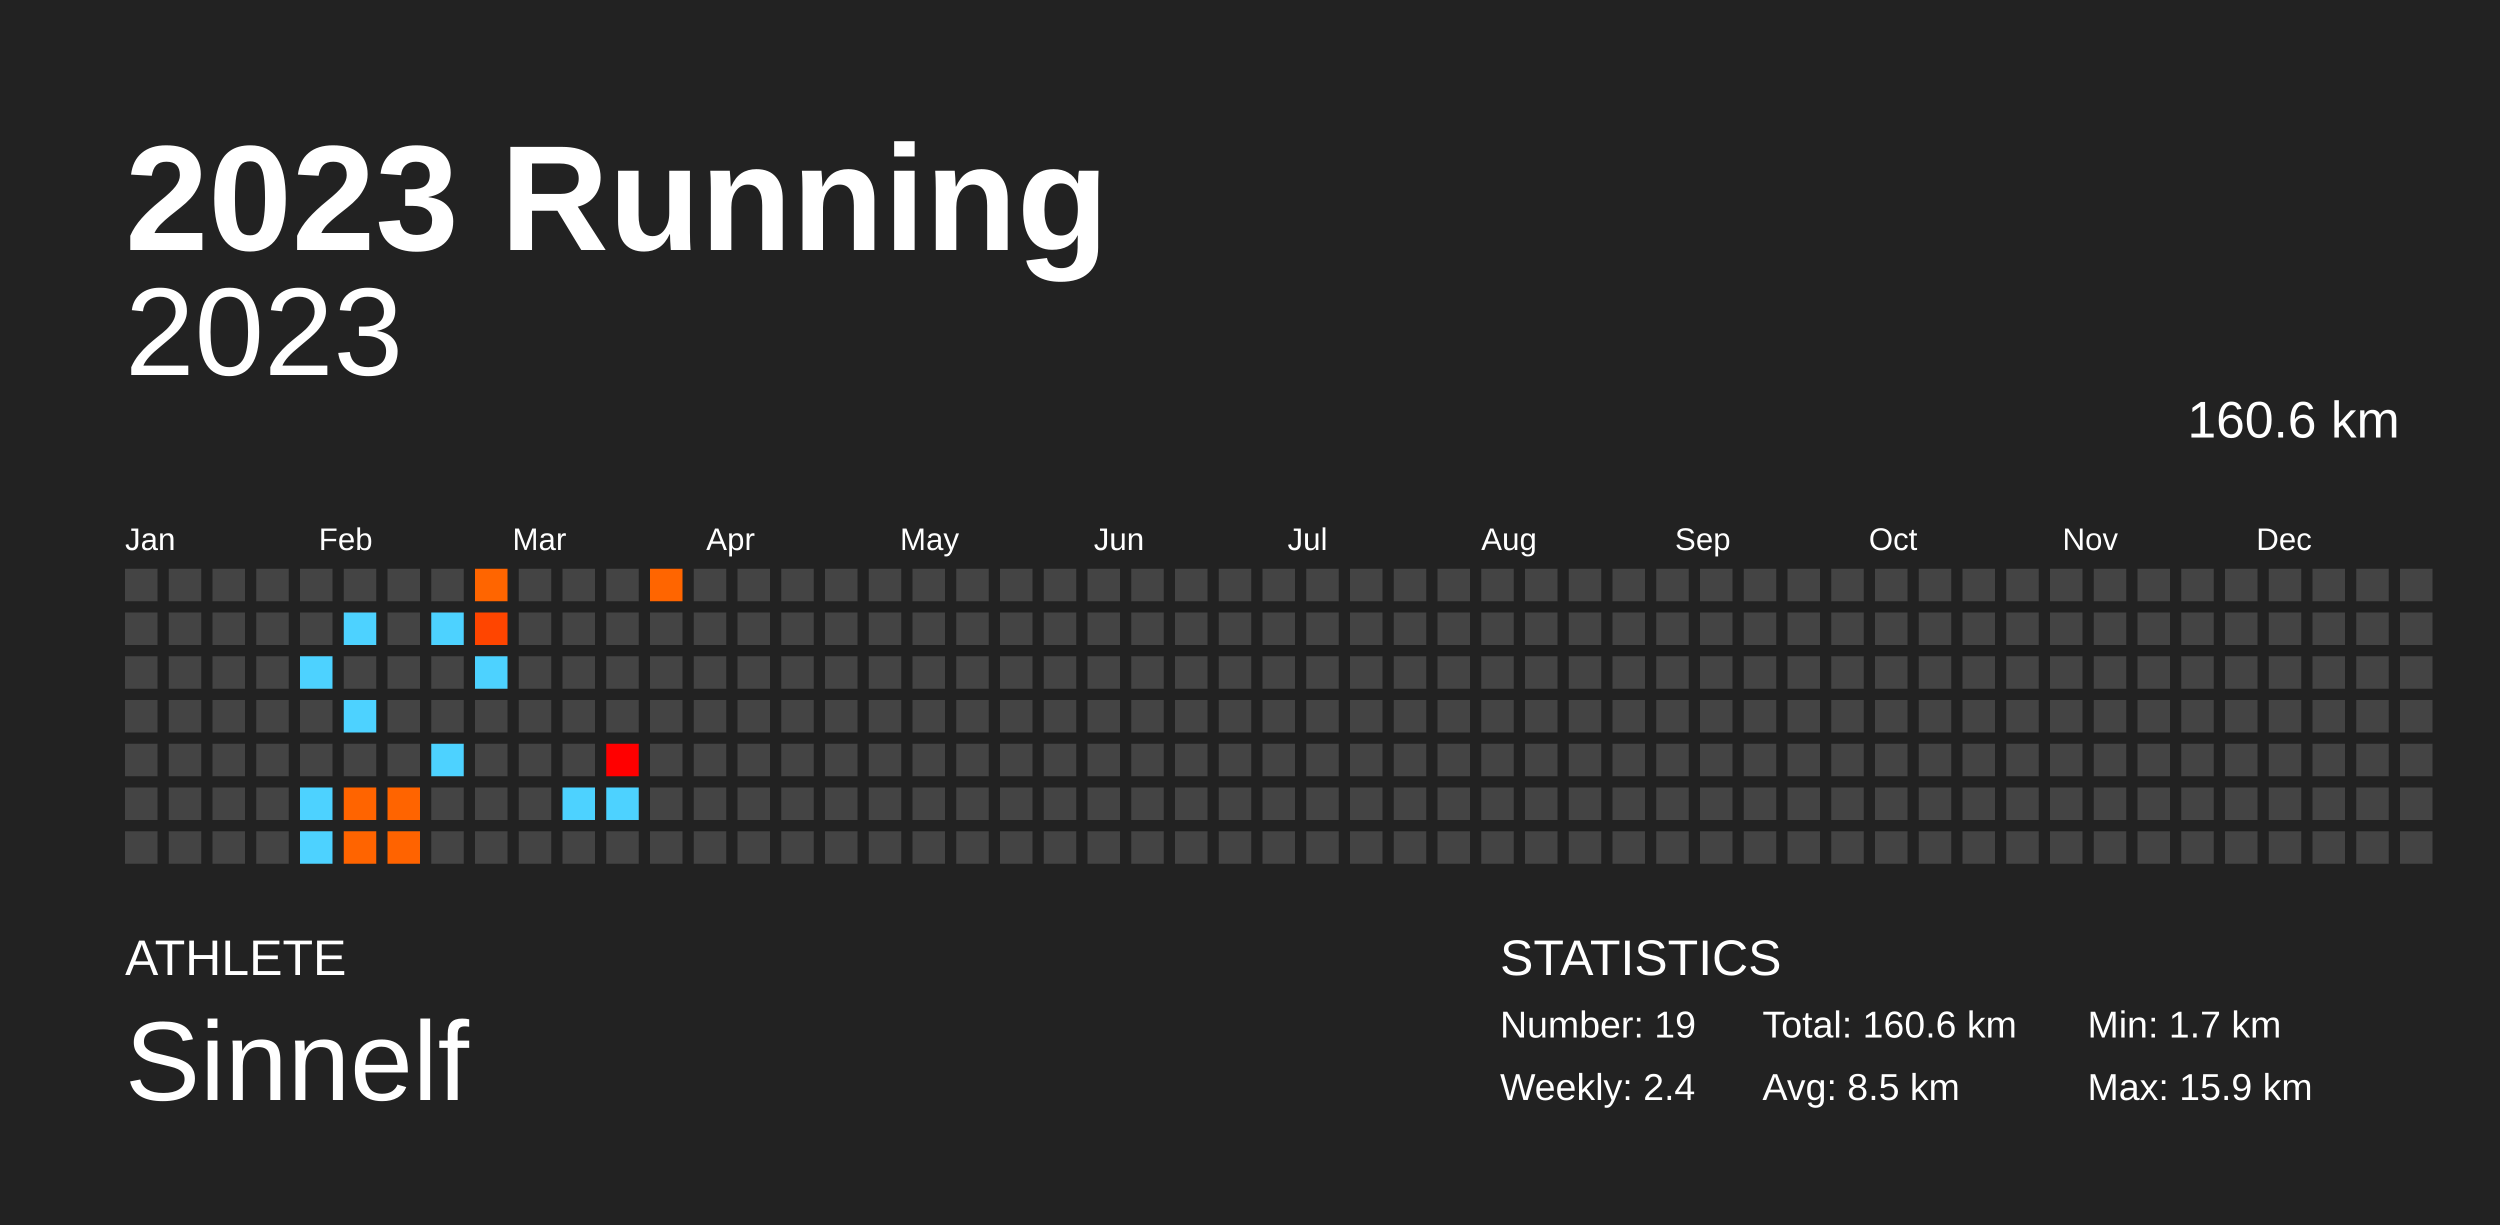
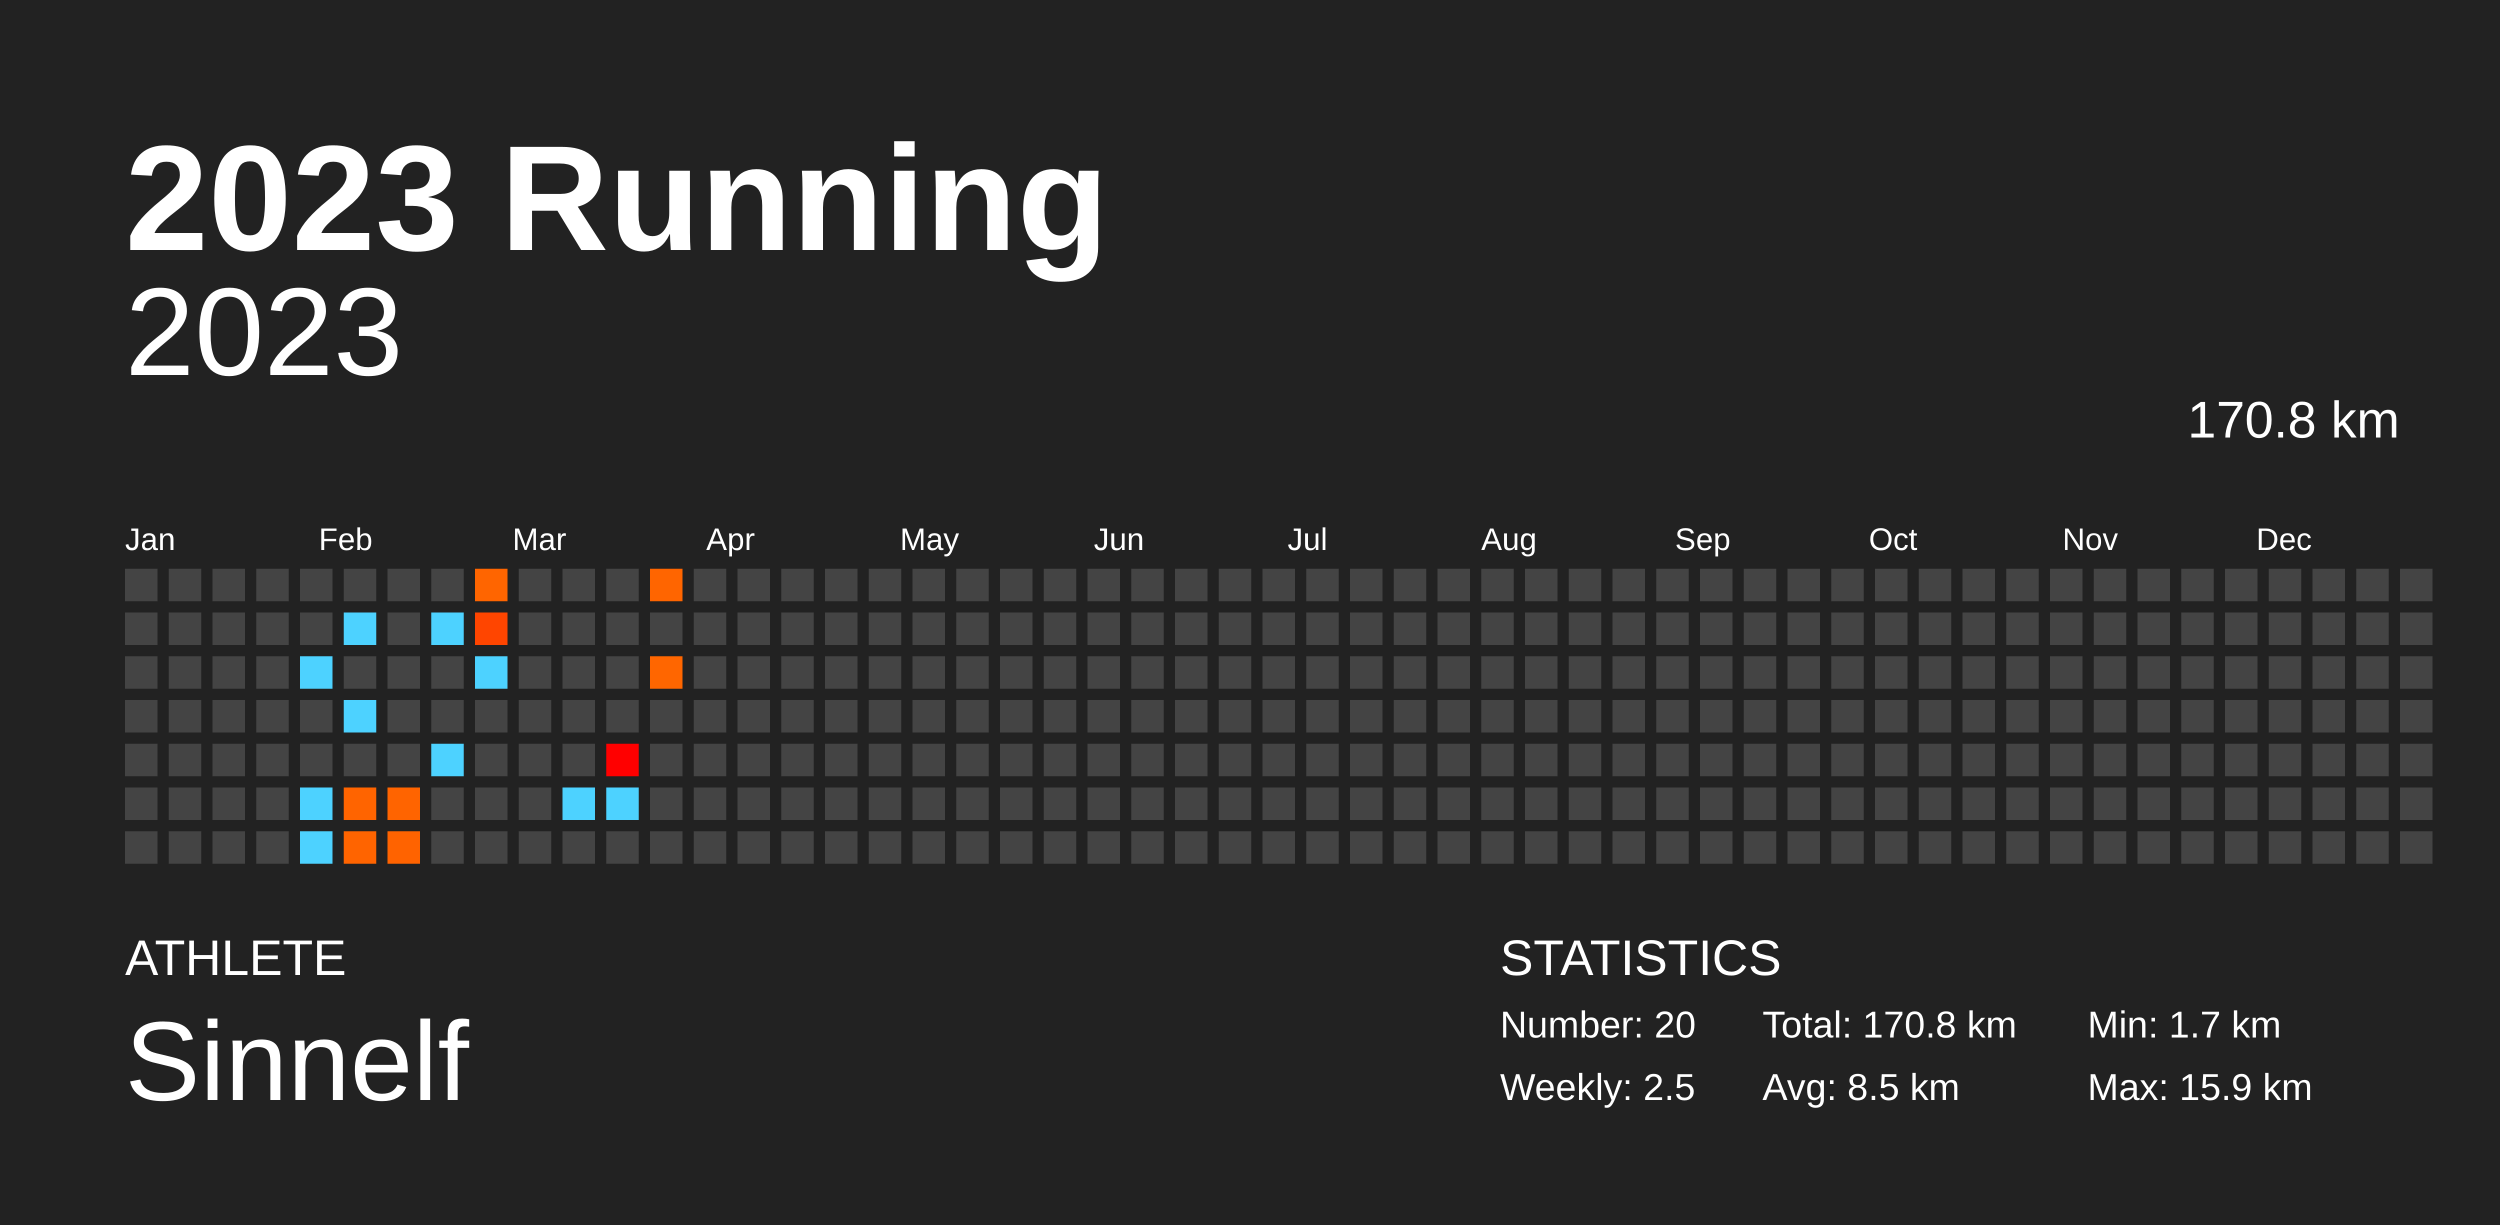
<svg xmlns="http://www.w3.org/2000/svg" baseProfile="full" height="98mm" version="1.1" viewBox="0,0,200,98" width="200mm">
  <defs />
  <rect fill="#222222" height="98" width="200" x="0" y="0" />
  <text fill="#FFFFFF" style="font-size:12px; font-family:Arial; font-weight:bold;" x="10" y="20">2023 Running</text>
  <text fill="#FFFFFF" style="font-size:4px; font-family:Arial" x="10" y="78">ATHLETE</text>
  <text fill="#FFFFFF" style="font-size:9px; font-family:Arial" x="10" y="88">Sinnelf</text>
  <text fill="#FFFFFF" style="font-size:4px; font-family:Arial" x="120" y="78">STATISTICS</text>
-   <text fill="#FFFFFF" style="font-size:3px; font-family:Arial" x="120" y="83">Number: 19</text>
-   <text fill="#FFFFFF" style="font-size:3px; font-family:Arial" x="120" y="88">Weekly: 2.4</text>
-   <text fill="#FFFFFF" style="font-size:3px; font-family:Arial" x="141" y="83">Total: 160.6 km</text>
+   <text fill="#FFFFFF" style="font-size:3px; font-family:Arial" x="120" y="83">Number: 20</text>
+   <text fill="#FFFFFF" style="font-size:3px; font-family:Arial" x="120" y="88">Weekly: 2.5</text>
+   <text fill="#FFFFFF" style="font-size:3px; font-family:Arial" x="141" y="83">Total: 170.8 km</text>
  <text fill="#FFFFFF" style="font-size:3px; font-family:Arial" x="141" y="88">Avg: 8.5 km</text>
  <text fill="#FFFFFF" style="font-size:3px; font-family:Arial" x="167" y="83">Min: 1.7 km</text>
  <text fill="#FFFFFF" style="font-size:3px; font-family:Arial" x="167" y="88">Max: 15.9 km</text>
  <text alignment-baseline="hanging" fill="#FFFFFF" style="font-size:10.0px; font-family:Arial;" x="10" y="30">2023</text>
-   <text alignment-baseline="hanging" fill="#FFFFFF" style="font-size:4.125px; font-family:Arial;" x="175" y="35">160.6 km</text>
+   <text alignment-baseline="hanging" fill="#FFFFFF" style="font-size:4.125px; font-family:Arial;" x="175" y="35">170.8 km</text>
  <text fill="#FFFFFF" style="font-size:2.5px; font-family:Arial" x="10.0" y="44">Jan</text>
  <text fill="#FFFFFF" style="font-size:2.5px; font-family:Arial" x="25.5" y="44">Feb</text>
  <text fill="#FFFFFF" style="font-size:2.5px; font-family:Arial" x="41.0" y="44">Mar</text>
  <text fill="#FFFFFF" style="font-size:2.5px; font-family:Arial" x="56.5" y="44">Apr</text>
  <text fill="#FFFFFF" style="font-size:2.5px; font-family:Arial" x="72.0" y="44">May</text>
  <text fill="#FFFFFF" style="font-size:2.5px; font-family:Arial" x="87.5" y="44">Jun</text>
  <text fill="#FFFFFF" style="font-size:2.5px; font-family:Arial" x="103.0" y="44">Jul</text>
  <text fill="#FFFFFF" style="font-size:2.5px; font-family:Arial" x="118.5" y="44">Aug</text>
  <text fill="#FFFFFF" style="font-size:2.5px; font-family:Arial" x="134.0" y="44">Sep</text>
  <text fill="#FFFFFF" style="font-size:2.5px; font-family:Arial" x="149.5" y="44">Oct</text>
  <text fill="#FFFFFF" style="font-size:2.5px; font-family:Arial" x="165.0" y="44">Nov</text>
  <text fill="#FFFFFF" style="font-size:2.5px; font-family:Arial" x="180.5" y="44">Dec</text>
  <rect fill="#444444" height="2.6" width="2.6" x="10.0" y="45.5" />
  <rect fill="#444444" height="2.6" width="2.6" x="10.0" y="49.0" />
  <rect fill="#444444" height="2.6" width="2.6" x="10.0" y="52.5" />
  <rect fill="#444444" height="2.6" width="2.6" x="10.0" y="56.0" />
  <rect fill="#444444" height="2.6" width="2.6" x="10.0" y="59.5" />
  <rect fill="#444444" height="2.6" width="2.6" x="10.0" y="63.0" />
  <rect fill="#444444" height="2.6" width="2.6" x="10.0" y="66.5" />
  <rect fill="#444444" height="2.6" width="2.6" x="13.5" y="45.5" />
  <rect fill="#444444" height="2.6" width="2.6" x="13.5" y="49.0" />
  <rect fill="#444444" height="2.6" width="2.6" x="13.5" y="52.5" />
  <rect fill="#444444" height="2.6" width="2.6" x="13.5" y="56.0" />
  <rect fill="#444444" height="2.6" width="2.6" x="13.5" y="59.5" />
  <rect fill="#444444" height="2.6" width="2.6" x="13.5" y="63.0" />
  <rect fill="#444444" height="2.6" width="2.6" x="13.5" y="66.5" />
  <rect fill="#444444" height="2.6" width="2.6" x="17.0" y="45.5" />
  <rect fill="#444444" height="2.6" width="2.6" x="17.0" y="49.0" />
  <rect fill="#444444" height="2.6" width="2.6" x="17.0" y="52.5" />
  <rect fill="#444444" height="2.6" width="2.6" x="17.0" y="56.0" />
  <rect fill="#444444" height="2.6" width="2.6" x="17.0" y="59.5" />
  <rect fill="#444444" height="2.6" width="2.6" x="17.0" y="63.0" />
  <rect fill="#444444" height="2.6" width="2.6" x="17.0" y="66.5" />
  <rect fill="#444444" height="2.6" width="2.6" x="20.5" y="45.5" />
  <rect fill="#444444" height="2.6" width="2.6" x="20.5" y="49.0" />
  <rect fill="#444444" height="2.6" width="2.6" x="20.5" y="52.5" />
  <rect fill="#444444" height="2.6" width="2.6" x="20.5" y="56.0" />
  <rect fill="#444444" height="2.6" width="2.6" x="20.5" y="59.5" />
  <rect fill="#444444" height="2.6" width="2.6" x="20.5" y="63.0" />
  <rect fill="#444444" height="2.6" width="2.6" x="20.5" y="66.5" />
  <rect fill="#444444" height="2.6" width="2.6" x="24.0" y="45.5" />
  <rect fill="#444444" height="2.6" width="2.6" x="24.0" y="49.0" />
  <rect fill="#4dd2ff" height="2.6" width="2.6" x="24.0" y="52.5" />
  <rect fill="#444444" height="2.6" width="2.6" x="24.0" y="56.0" />
  <rect fill="#444444" height="2.6" width="2.6" x="24.0" y="59.5" />
  <rect fill="#4dd2ff" height="2.6" width="2.6" x="24.0" y="63.0" />
  <rect fill="#4dd2ff" height="2.6" width="2.6" x="24.0" y="66.5" />
  <rect fill="#444444" height="2.6" width="2.6" x="27.5" y="45.5" />
  <rect fill="#4dd2ff" height="2.6" width="2.6" x="27.5" y="49.0" />
  <rect fill="#444444" height="2.6" width="2.6" x="27.5" y="52.5" />
  <rect fill="#4dd2ff" height="2.6" width="2.6" x="27.5" y="56.0" />
  <rect fill="#444444" height="2.6" width="2.6" x="27.5" y="59.5" />
  <rect fill="#ff6400" height="2.6" width="2.6" x="27.5" y="63.0" />
  <rect fill="#ff6400" height="2.6" width="2.6" x="27.5" y="66.5" />
  <rect fill="#444444" height="2.6" width="2.6" x="31.0" y="45.5" />
  <rect fill="#444444" height="2.6" width="2.6" x="31.0" y="49.0" />
  <rect fill="#444444" height="2.6" width="2.6" x="31.0" y="52.5" />
  <rect fill="#444444" height="2.6" width="2.6" x="31.0" y="56.0" />
  <rect fill="#444444" height="2.6" width="2.6" x="31.0" y="59.5" />
  <rect fill="#ff6400" height="2.6" width="2.6" x="31.0" y="63.0" />
  <rect fill="#ff6300" height="2.6" width="2.6" x="31.0" y="66.5" />
  <rect fill="#444444" height="2.6" width="2.6" x="34.5" y="45.5" />
  <rect fill="#4dd2ff" height="2.6" width="2.6" x="34.5" y="49.0" />
  <rect fill="#444444" height="2.6" width="2.6" x="34.5" y="52.5" />
  <rect fill="#444444" height="2.6" width="2.6" x="34.5" y="56.0" />
  <rect fill="#4dd2ff" height="2.6" width="2.6" x="34.5" y="59.5" />
  <rect fill="#444444" height="2.6" width="2.6" x="34.5" y="63.0" />
  <rect fill="#444444" height="2.6" width="2.6" x="34.5" y="66.5" />
  <rect fill="#ff6500" height="2.6" width="2.6" x="38.0" y="45.5" />
  <rect fill="#ff4500" height="2.6" width="2.6" x="38.0" y="49.0" />
  <rect fill="#4dd2ff" height="2.6" width="2.6" x="38.0" y="52.5" />
  <rect fill="#444444" height="2.6" width="2.6" x="38.0" y="56.0" />
  <rect fill="#444444" height="2.6" width="2.6" x="38.0" y="59.5" />
  <rect fill="#444444" height="2.6" width="2.6" x="38.0" y="63.0" />
  <rect fill="#444444" height="2.6" width="2.6" x="38.0" y="66.5" />
  <rect fill="#444444" height="2.6" width="2.6" x="41.5" y="45.5" />
  <rect fill="#444444" height="2.6" width="2.6" x="41.5" y="49.0" />
  <rect fill="#444444" height="2.6" width="2.6" x="41.5" y="52.5" />
  <rect fill="#444444" height="2.6" width="2.6" x="41.5" y="56.0" />
  <rect fill="#444444" height="2.6" width="2.6" x="41.5" y="59.5" />
  <rect fill="#444444" height="2.6" width="2.6" x="41.5" y="63.0" />
  <rect fill="#444444" height="2.6" width="2.6" x="41.5" y="66.5" />
  <rect fill="#444444" height="2.6" width="2.6" x="45.0" y="45.5" />
  <rect fill="#444444" height="2.6" width="2.6" x="45.0" y="49.0" />
  <rect fill="#444444" height="2.6" width="2.6" x="45.0" y="52.5" />
  <rect fill="#444444" height="2.6" width="2.6" x="45.0" y="56.0" />
  <rect fill="#444444" height="2.6" width="2.6" x="45.0" y="59.5" />
  <rect fill="#4dd2ff" height="2.6" width="2.6" x="45.0" y="63.0" />
  <rect fill="#444444" height="2.6" width="2.6" x="45.0" y="66.5" />
  <rect fill="#444444" height="2.6" width="2.6" x="48.5" y="45.5" />
  <rect fill="#444444" height="2.6" width="2.6" x="48.5" y="49.0" />
  <rect fill="#444444" height="2.6" width="2.6" x="48.5" y="52.5" />
  <rect fill="#444444" height="2.6" width="2.6" x="48.5" y="56.0" />
  <rect fill="#ff0000" height="2.6" width="2.6" x="48.5" y="59.5" />
  <rect fill="#4dd2ff" height="2.6" width="2.6" x="48.5" y="63.0" />
  <rect fill="#444444" height="2.6" width="2.6" x="48.5" y="66.5" />
  <rect fill="#ff6500" height="2.6" width="2.6" x="52.0" y="45.5" />
  <rect fill="#444444" height="2.6" width="2.6" x="52.0" y="49.0" />
-   <rect fill="#444444" height="2.6" width="2.6" x="52.0" y="52.5" />
+   <rect fill="#ff6600" height="2.6" width="2.6" x="52.0" y="52.5" />
  <rect fill="#444444" height="2.6" width="2.6" x="52.0" y="56.0" />
  <rect fill="#444444" height="2.6" width="2.6" x="52.0" y="59.5" />
  <rect fill="#444444" height="2.6" width="2.6" x="52.0" y="63.0" />
  <rect fill="#444444" height="2.6" width="2.6" x="52.0" y="66.5" />
  <rect fill="#444444" height="2.6" width="2.6" x="55.5" y="45.5" />
  <rect fill="#444444" height="2.6" width="2.6" x="55.5" y="49.0" />
  <rect fill="#444444" height="2.6" width="2.6" x="55.5" y="52.5" />
  <rect fill="#444444" height="2.6" width="2.6" x="55.5" y="56.0" />
  <rect fill="#444444" height="2.6" width="2.6" x="55.5" y="59.5" />
  <rect fill="#444444" height="2.6" width="2.6" x="55.5" y="63.0" />
  <rect fill="#444444" height="2.6" width="2.6" x="55.5" y="66.5" />
  <rect fill="#444444" height="2.6" width="2.6" x="59.0" y="45.5" />
  <rect fill="#444444" height="2.6" width="2.6" x="59.0" y="49.0" />
  <rect fill="#444444" height="2.6" width="2.6" x="59.0" y="52.5" />
  <rect fill="#444444" height="2.6" width="2.6" x="59.0" y="56.0" />
  <rect fill="#444444" height="2.6" width="2.6" x="59.0" y="59.5" />
  <rect fill="#444444" height="2.6" width="2.6" x="59.0" y="63.0" />
  <rect fill="#444444" height="2.6" width="2.6" x="59.0" y="66.5" />
  <rect fill="#444444" height="2.6" width="2.6" x="62.5" y="45.5" />
  <rect fill="#444444" height="2.6" width="2.6" x="62.5" y="49.0" />
  <rect fill="#444444" height="2.6" width="2.6" x="62.5" y="52.5" />
  <rect fill="#444444" height="2.6" width="2.6" x="62.5" y="56.0" />
  <rect fill="#444444" height="2.6" width="2.6" x="62.5" y="59.5" />
  <rect fill="#444444" height="2.6" width="2.6" x="62.5" y="63.0" />
  <rect fill="#444444" height="2.6" width="2.6" x="62.5" y="66.5" />
  <rect fill="#444444" height="2.6" width="2.6" x="66.0" y="45.5" />
  <rect fill="#444444" height="2.6" width="2.6" x="66.0" y="49.0" />
  <rect fill="#444444" height="2.6" width="2.6" x="66.0" y="52.5" />
  <rect fill="#444444" height="2.6" width="2.6" x="66.0" y="56.0" />
  <rect fill="#444444" height="2.6" width="2.6" x="66.0" y="59.5" />
  <rect fill="#444444" height="2.6" width="2.6" x="66.0" y="63.0" />
  <rect fill="#444444" height="2.6" width="2.6" x="66.0" y="66.5" />
  <rect fill="#444444" height="2.6" width="2.6" x="69.5" y="45.5" />
  <rect fill="#444444" height="2.6" width="2.6" x="69.5" y="49.0" />
  <rect fill="#444444" height="2.6" width="2.6" x="69.5" y="52.5" />
  <rect fill="#444444" height="2.6" width="2.6" x="69.5" y="56.0" />
  <rect fill="#444444" height="2.6" width="2.6" x="69.5" y="59.5" />
  <rect fill="#444444" height="2.6" width="2.6" x="69.5" y="63.0" />
  <rect fill="#444444" height="2.6" width="2.6" x="69.5" y="66.5" />
  <rect fill="#444444" height="2.6" width="2.6" x="73.0" y="45.5" />
  <rect fill="#444444" height="2.6" width="2.6" x="73.0" y="49.0" />
  <rect fill="#444444" height="2.6" width="2.6" x="73.0" y="52.5" />
  <rect fill="#444444" height="2.6" width="2.6" x="73.0" y="56.0" />
  <rect fill="#444444" height="2.6" width="2.6" x="73.0" y="59.5" />
  <rect fill="#444444" height="2.6" width="2.6" x="73.0" y="63.0" />
  <rect fill="#444444" height="2.6" width="2.6" x="73.0" y="66.5" />
  <rect fill="#444444" height="2.6" width="2.6" x="76.5" y="45.5" />
  <rect fill="#444444" height="2.6" width="2.6" x="76.5" y="49.0" />
  <rect fill="#444444" height="2.6" width="2.6" x="76.5" y="52.5" />
  <rect fill="#444444" height="2.6" width="2.6" x="76.5" y="56.0" />
  <rect fill="#444444" height="2.6" width="2.6" x="76.5" y="59.5" />
  <rect fill="#444444" height="2.6" width="2.6" x="76.5" y="63.0" />
  <rect fill="#444444" height="2.6" width="2.6" x="76.5" y="66.5" />
  <rect fill="#444444" height="2.6" width="2.6" x="80.0" y="45.5" />
  <rect fill="#444444" height="2.6" width="2.6" x="80.0" y="49.0" />
  <rect fill="#444444" height="2.6" width="2.6" x="80.0" y="52.5" />
  <rect fill="#444444" height="2.6" width="2.6" x="80.0" y="56.0" />
  <rect fill="#444444" height="2.6" width="2.6" x="80.0" y="59.5" />
  <rect fill="#444444" height="2.6" width="2.6" x="80.0" y="63.0" />
  <rect fill="#444444" height="2.6" width="2.6" x="80.0" y="66.5" />
  <rect fill="#444444" height="2.6" width="2.6" x="83.5" y="45.5" />
  <rect fill="#444444" height="2.6" width="2.6" x="83.5" y="49.0" />
  <rect fill="#444444" height="2.6" width="2.6" x="83.5" y="52.5" />
  <rect fill="#444444" height="2.6" width="2.6" x="83.5" y="56.0" />
  <rect fill="#444444" height="2.6" width="2.6" x="83.5" y="59.5" />
  <rect fill="#444444" height="2.6" width="2.6" x="83.5" y="63.0" />
  <rect fill="#444444" height="2.6" width="2.6" x="83.5" y="66.5" />
  <rect fill="#444444" height="2.6" width="2.6" x="87.0" y="45.5" />
  <rect fill="#444444" height="2.6" width="2.6" x="87.0" y="49.0" />
  <rect fill="#444444" height="2.6" width="2.6" x="87.0" y="52.5" />
  <rect fill="#444444" height="2.6" width="2.6" x="87.0" y="56.0" />
  <rect fill="#444444" height="2.6" width="2.6" x="87.0" y="59.5" />
  <rect fill="#444444" height="2.6" width="2.6" x="87.0" y="63.0" />
  <rect fill="#444444" height="2.6" width="2.6" x="87.0" y="66.5" />
  <rect fill="#444444" height="2.6" width="2.6" x="90.5" y="45.5" />
  <rect fill="#444444" height="2.6" width="2.6" x="90.5" y="49.0" />
  <rect fill="#444444" height="2.6" width="2.6" x="90.5" y="52.5" />
  <rect fill="#444444" height="2.6" width="2.6" x="90.5" y="56.0" />
  <rect fill="#444444" height="2.6" width="2.6" x="90.5" y="59.5" />
  <rect fill="#444444" height="2.6" width="2.6" x="90.5" y="63.0" />
  <rect fill="#444444" height="2.6" width="2.6" x="90.5" y="66.5" />
  <rect fill="#444444" height="2.6" width="2.6" x="94.0" y="45.5" />
  <rect fill="#444444" height="2.6" width="2.6" x="94.0" y="49.0" />
  <rect fill="#444444" height="2.6" width="2.6" x="94.0" y="52.5" />
  <rect fill="#444444" height="2.6" width="2.6" x="94.0" y="56.0" />
  <rect fill="#444444" height="2.6" width="2.6" x="94.0" y="59.5" />
  <rect fill="#444444" height="2.6" width="2.6" x="94.0" y="63.0" />
  <rect fill="#444444" height="2.6" width="2.6" x="94.0" y="66.5" />
  <rect fill="#444444" height="2.6" width="2.6" x="97.5" y="45.5" />
  <rect fill="#444444" height="2.6" width="2.6" x="97.5" y="49.0" />
  <rect fill="#444444" height="2.6" width="2.6" x="97.5" y="52.5" />
  <rect fill="#444444" height="2.6" width="2.6" x="97.5" y="56.0" />
  <rect fill="#444444" height="2.6" width="2.6" x="97.5" y="59.5" />
  <rect fill="#444444" height="2.6" width="2.6" x="97.5" y="63.0" />
  <rect fill="#444444" height="2.6" width="2.6" x="97.5" y="66.5" />
  <rect fill="#444444" height="2.6" width="2.6" x="101.0" y="45.5" />
  <rect fill="#444444" height="2.6" width="2.6" x="101.0" y="49.0" />
  <rect fill="#444444" height="2.6" width="2.6" x="101.0" y="52.5" />
  <rect fill="#444444" height="2.6" width="2.6" x="101.0" y="56.0" />
  <rect fill="#444444" height="2.6" width="2.6" x="101.0" y="59.5" />
  <rect fill="#444444" height="2.6" width="2.6" x="101.0" y="63.0" />
  <rect fill="#444444" height="2.6" width="2.6" x="101.0" y="66.5" />
  <rect fill="#444444" height="2.6" width="2.6" x="104.5" y="45.5" />
  <rect fill="#444444" height="2.6" width="2.6" x="104.5" y="49.0" />
  <rect fill="#444444" height="2.6" width="2.6" x="104.5" y="52.5" />
  <rect fill="#444444" height="2.6" width="2.6" x="104.5" y="56.0" />
  <rect fill="#444444" height="2.6" width="2.6" x="104.5" y="59.5" />
  <rect fill="#444444" height="2.6" width="2.6" x="104.5" y="63.0" />
  <rect fill="#444444" height="2.6" width="2.6" x="104.5" y="66.5" />
  <rect fill="#444444" height="2.6" width="2.6" x="108.0" y="45.5" />
  <rect fill="#444444" height="2.6" width="2.6" x="108.0" y="49.0" />
  <rect fill="#444444" height="2.6" width="2.6" x="108.0" y="52.5" />
  <rect fill="#444444" height="2.6" width="2.6" x="108.0" y="56.0" />
  <rect fill="#444444" height="2.6" width="2.6" x="108.0" y="59.5" />
  <rect fill="#444444" height="2.6" width="2.6" x="108.0" y="63.0" />
  <rect fill="#444444" height="2.6" width="2.6" x="108.0" y="66.5" />
  <rect fill="#444444" height="2.6" width="2.6" x="111.5" y="45.5" />
  <rect fill="#444444" height="2.6" width="2.6" x="111.5" y="49.0" />
  <rect fill="#444444" height="2.6" width="2.6" x="111.5" y="52.5" />
  <rect fill="#444444" height="2.6" width="2.6" x="111.5" y="56.0" />
  <rect fill="#444444" height="2.6" width="2.6" x="111.5" y="59.5" />
  <rect fill="#444444" height="2.6" width="2.6" x="111.5" y="63.0" />
  <rect fill="#444444" height="2.6" width="2.6" x="111.5" y="66.5" />
  <rect fill="#444444" height="2.6" width="2.6" x="115.0" y="45.5" />
  <rect fill="#444444" height="2.6" width="2.6" x="115.0" y="49.0" />
  <rect fill="#444444" height="2.6" width="2.6" x="115.0" y="52.5" />
  <rect fill="#444444" height="2.6" width="2.6" x="115.0" y="56.0" />
  <rect fill="#444444" height="2.6" width="2.6" x="115.0" y="59.5" />
  <rect fill="#444444" height="2.6" width="2.6" x="115.0" y="63.0" />
  <rect fill="#444444" height="2.6" width="2.6" x="115.0" y="66.5" />
  <rect fill="#444444" height="2.6" width="2.6" x="118.5" y="45.5" />
  <rect fill="#444444" height="2.6" width="2.6" x="118.5" y="49.0" />
  <rect fill="#444444" height="2.6" width="2.6" x="118.5" y="52.5" />
  <rect fill="#444444" height="2.6" width="2.6" x="118.5" y="56.0" />
  <rect fill="#444444" height="2.6" width="2.6" x="118.5" y="59.5" />
  <rect fill="#444444" height="2.6" width="2.6" x="118.5" y="63.0" />
  <rect fill="#444444" height="2.6" width="2.6" x="118.5" y="66.5" />
  <rect fill="#444444" height="2.6" width="2.6" x="122.0" y="45.5" />
  <rect fill="#444444" height="2.6" width="2.6" x="122.0" y="49.0" />
  <rect fill="#444444" height="2.6" width="2.6" x="122.0" y="52.5" />
  <rect fill="#444444" height="2.6" width="2.6" x="122.0" y="56.0" />
  <rect fill="#444444" height="2.6" width="2.6" x="122.0" y="59.5" />
  <rect fill="#444444" height="2.6" width="2.6" x="122.0" y="63.0" />
  <rect fill="#444444" height="2.6" width="2.6" x="122.0" y="66.5" />
  <rect fill="#444444" height="2.6" width="2.6" x="125.5" y="45.5" />
  <rect fill="#444444" height="2.6" width="2.6" x="125.5" y="49.0" />
  <rect fill="#444444" height="2.6" width="2.6" x="125.5" y="52.5" />
  <rect fill="#444444" height="2.6" width="2.6" x="125.5" y="56.0" />
  <rect fill="#444444" height="2.6" width="2.6" x="125.5" y="59.5" />
  <rect fill="#444444" height="2.6" width="2.6" x="125.5" y="63.0" />
  <rect fill="#444444" height="2.6" width="2.6" x="125.5" y="66.5" />
  <rect fill="#444444" height="2.6" width="2.6" x="129.0" y="45.5" />
  <rect fill="#444444" height="2.6" width="2.6" x="129.0" y="49.0" />
  <rect fill="#444444" height="2.6" width="2.6" x="129.0" y="52.5" />
  <rect fill="#444444" height="2.6" width="2.6" x="129.0" y="56.0" />
  <rect fill="#444444" height="2.6" width="2.6" x="129.0" y="59.5" />
  <rect fill="#444444" height="2.6" width="2.6" x="129.0" y="63.0" />
  <rect fill="#444444" height="2.6" width="2.6" x="129.0" y="66.5" />
  <rect fill="#444444" height="2.6" width="2.6" x="132.5" y="45.5" />
  <rect fill="#444444" height="2.6" width="2.6" x="132.5" y="49.0" />
  <rect fill="#444444" height="2.6" width="2.6" x="132.5" y="52.5" />
  <rect fill="#444444" height="2.6" width="2.6" x="132.5" y="56.0" />
  <rect fill="#444444" height="2.6" width="2.6" x="132.5" y="59.5" />
  <rect fill="#444444" height="2.6" width="2.6" x="132.5" y="63.0" />
  <rect fill="#444444" height="2.6" width="2.6" x="132.5" y="66.5" />
  <rect fill="#444444" height="2.6" width="2.6" x="136.0" y="45.5" />
  <rect fill="#444444" height="2.6" width="2.6" x="136.0" y="49.0" />
  <rect fill="#444444" height="2.6" width="2.6" x="136.0" y="52.5" />
  <rect fill="#444444" height="2.6" width="2.6" x="136.0" y="56.0" />
  <rect fill="#444444" height="2.6" width="2.6" x="136.0" y="59.5" />
  <rect fill="#444444" height="2.6" width="2.6" x="136.0" y="63.0" />
  <rect fill="#444444" height="2.6" width="2.6" x="136.0" y="66.5" />
  <rect fill="#444444" height="2.6" width="2.6" x="139.5" y="45.5" />
  <rect fill="#444444" height="2.6" width="2.6" x="139.5" y="49.0" />
  <rect fill="#444444" height="2.6" width="2.6" x="139.5" y="52.5" />
  <rect fill="#444444" height="2.6" width="2.6" x="139.5" y="56.0" />
  <rect fill="#444444" height="2.6" width="2.6" x="139.5" y="59.5" />
  <rect fill="#444444" height="2.6" width="2.6" x="139.5" y="63.0" />
  <rect fill="#444444" height="2.6" width="2.6" x="139.5" y="66.5" />
  <rect fill="#444444" height="2.6" width="2.6" x="143.0" y="45.5" />
  <rect fill="#444444" height="2.6" width="2.6" x="143.0" y="49.0" />
  <rect fill="#444444" height="2.6" width="2.6" x="143.0" y="52.5" />
  <rect fill="#444444" height="2.6" width="2.6" x="143.0" y="56.0" />
  <rect fill="#444444" height="2.6" width="2.6" x="143.0" y="59.5" />
  <rect fill="#444444" height="2.6" width="2.6" x="143.0" y="63.0" />
  <rect fill="#444444" height="2.6" width="2.6" x="143.0" y="66.5" />
  <rect fill="#444444" height="2.6" width="2.6" x="146.5" y="45.5" />
  <rect fill="#444444" height="2.6" width="2.6" x="146.5" y="49.0" />
  <rect fill="#444444" height="2.6" width="2.6" x="146.5" y="52.5" />
  <rect fill="#444444" height="2.6" width="2.6" x="146.5" y="56.0" />
  <rect fill="#444444" height="2.6" width="2.6" x="146.5" y="59.5" />
  <rect fill="#444444" height="2.6" width="2.6" x="146.5" y="63.0" />
  <rect fill="#444444" height="2.6" width="2.6" x="146.5" y="66.5" />
  <rect fill="#444444" height="2.6" width="2.6" x="150.0" y="45.5" />
  <rect fill="#444444" height="2.6" width="2.6" x="150.0" y="49.0" />
  <rect fill="#444444" height="2.6" width="2.6" x="150.0" y="52.5" />
  <rect fill="#444444" height="2.6" width="2.6" x="150.0" y="56.0" />
  <rect fill="#444444" height="2.6" width="2.6" x="150.0" y="59.5" />
  <rect fill="#444444" height="2.6" width="2.6" x="150.0" y="63.0" />
  <rect fill="#444444" height="2.6" width="2.6" x="150.0" y="66.5" />
  <rect fill="#444444" height="2.6" width="2.6" x="153.5" y="45.5" />
  <rect fill="#444444" height="2.6" width="2.6" x="153.5" y="49.0" />
  <rect fill="#444444" height="2.6" width="2.6" x="153.5" y="52.5" />
  <rect fill="#444444" height="2.6" width="2.6" x="153.5" y="56.0" />
  <rect fill="#444444" height="2.6" width="2.6" x="153.5" y="59.5" />
  <rect fill="#444444" height="2.6" width="2.6" x="153.5" y="63.0" />
  <rect fill="#444444" height="2.6" width="2.6" x="153.5" y="66.5" />
  <rect fill="#444444" height="2.6" width="2.6" x="157.0" y="45.5" />
  <rect fill="#444444" height="2.6" width="2.6" x="157.0" y="49.0" />
  <rect fill="#444444" height="2.6" width="2.6" x="157.0" y="52.5" />
  <rect fill="#444444" height="2.6" width="2.6" x="157.0" y="56.0" />
  <rect fill="#444444" height="2.6" width="2.6" x="157.0" y="59.5" />
  <rect fill="#444444" height="2.6" width="2.6" x="157.0" y="63.0" />
  <rect fill="#444444" height="2.6" width="2.6" x="157.0" y="66.5" />
  <rect fill="#444444" height="2.6" width="2.6" x="160.5" y="45.5" />
  <rect fill="#444444" height="2.6" width="2.6" x="160.5" y="49.0" />
  <rect fill="#444444" height="2.6" width="2.6" x="160.5" y="52.5" />
  <rect fill="#444444" height="2.6" width="2.6" x="160.5" y="56.0" />
  <rect fill="#444444" height="2.6" width="2.6" x="160.5" y="59.5" />
  <rect fill="#444444" height="2.6" width="2.6" x="160.5" y="63.0" />
  <rect fill="#444444" height="2.6" width="2.6" x="160.5" y="66.5" />
  <rect fill="#444444" height="2.6" width="2.6" x="164.0" y="45.5" />
  <rect fill="#444444" height="2.6" width="2.6" x="164.0" y="49.0" />
  <rect fill="#444444" height="2.6" width="2.6" x="164.0" y="52.5" />
  <rect fill="#444444" height="2.6" width="2.6" x="164.0" y="56.0" />
  <rect fill="#444444" height="2.6" width="2.6" x="164.0" y="59.5" />
  <rect fill="#444444" height="2.6" width="2.6" x="164.0" y="63.0" />
  <rect fill="#444444" height="2.6" width="2.6" x="164.0" y="66.5" />
  <rect fill="#444444" height="2.6" width="2.6" x="167.5" y="45.5" />
  <rect fill="#444444" height="2.6" width="2.6" x="167.5" y="49.0" />
  <rect fill="#444444" height="2.6" width="2.6" x="167.5" y="52.5" />
  <rect fill="#444444" height="2.6" width="2.6" x="167.5" y="56.0" />
  <rect fill="#444444" height="2.6" width="2.6" x="167.5" y="59.5" />
  <rect fill="#444444" height="2.6" width="2.6" x="167.5" y="63.0" />
  <rect fill="#444444" height="2.6" width="2.6" x="167.5" y="66.5" />
  <rect fill="#444444" height="2.6" width="2.6" x="171.0" y="45.5" />
  <rect fill="#444444" height="2.6" width="2.6" x="171.0" y="49.0" />
  <rect fill="#444444" height="2.6" width="2.6" x="171.0" y="52.5" />
  <rect fill="#444444" height="2.6" width="2.6" x="171.0" y="56.0" />
  <rect fill="#444444" height="2.6" width="2.6" x="171.0" y="59.5" />
  <rect fill="#444444" height="2.6" width="2.6" x="171.0" y="63.0" />
  <rect fill="#444444" height="2.6" width="2.6" x="171.0" y="66.5" />
  <rect fill="#444444" height="2.6" width="2.6" x="174.5" y="45.5" />
  <rect fill="#444444" height="2.6" width="2.6" x="174.5" y="49.0" />
  <rect fill="#444444" height="2.6" width="2.6" x="174.5" y="52.5" />
  <rect fill="#444444" height="2.6" width="2.6" x="174.5" y="56.0" />
  <rect fill="#444444" height="2.6" width="2.6" x="174.5" y="59.5" />
  <rect fill="#444444" height="2.6" width="2.6" x="174.5" y="63.0" />
  <rect fill="#444444" height="2.6" width="2.6" x="174.5" y="66.5" />
  <rect fill="#444444" height="2.6" width="2.6" x="178.0" y="45.5" />
  <rect fill="#444444" height="2.6" width="2.6" x="178.0" y="49.0" />
  <rect fill="#444444" height="2.6" width="2.6" x="178.0" y="52.5" />
  <rect fill="#444444" height="2.6" width="2.6" x="178.0" y="56.0" />
  <rect fill="#444444" height="2.6" width="2.6" x="178.0" y="59.5" />
  <rect fill="#444444" height="2.6" width="2.6" x="178.0" y="63.0" />
  <rect fill="#444444" height="2.6" width="2.6" x="178.0" y="66.5" />
  <rect fill="#444444" height="2.6" width="2.6" x="181.5" y="45.5" />
  <rect fill="#444444" height="2.6" width="2.6" x="181.5" y="49.0" />
  <rect fill="#444444" height="2.6" width="2.6" x="181.5" y="52.5" />
  <rect fill="#444444" height="2.6" width="2.6" x="181.5" y="56.0" />
  <rect fill="#444444" height="2.6" width="2.6" x="181.5" y="59.5" />
  <rect fill="#444444" height="2.6" width="2.6" x="181.5" y="63.0" />
  <rect fill="#444444" height="2.6" width="2.6" x="181.5" y="66.5" />
  <rect fill="#444444" height="2.6" width="2.6" x="185.0" y="45.5" />
  <rect fill="#444444" height="2.6" width="2.6" x="185.0" y="49.0" />
  <rect fill="#444444" height="2.6" width="2.6" x="185.0" y="52.5" />
  <rect fill="#444444" height="2.6" width="2.6" x="185.0" y="56.0" />
  <rect fill="#444444" height="2.6" width="2.6" x="185.0" y="59.5" />
  <rect fill="#444444" height="2.6" width="2.6" x="185.0" y="63.0" />
  <rect fill="#444444" height="2.6" width="2.6" x="185.0" y="66.5" />
  <rect fill="#444444" height="2.6" width="2.6" x="188.5" y="45.5" />
  <rect fill="#444444" height="2.6" width="2.6" x="188.5" y="49.0" />
  <rect fill="#444444" height="2.6" width="2.6" x="188.5" y="52.5" />
  <rect fill="#444444" height="2.6" width="2.6" x="188.5" y="56.0" />
  <rect fill="#444444" height="2.6" width="2.6" x="188.5" y="59.5" />
  <rect fill="#444444" height="2.6" width="2.6" x="188.5" y="63.0" />
  <rect fill="#444444" height="2.6" width="2.6" x="188.5" y="66.5" />
  <rect fill="#444444" height="2.6" width="2.6" x="192.0" y="45.5" />
  <rect fill="#444444" height="2.6" width="2.6" x="192.0" y="49.0" />
  <rect fill="#444444" height="2.6" width="2.6" x="192.0" y="52.5" />
  <rect fill="#444444" height="2.6" width="2.6" x="192.0" y="56.0" />
  <rect fill="#444444" height="2.6" width="2.6" x="192.0" y="59.5" />
  <rect fill="#444444" height="2.6" width="2.6" x="192.0" y="63.0" />
  <rect fill="#444444" height="2.6" width="2.6" x="192.0" y="66.5" />
</svg>
